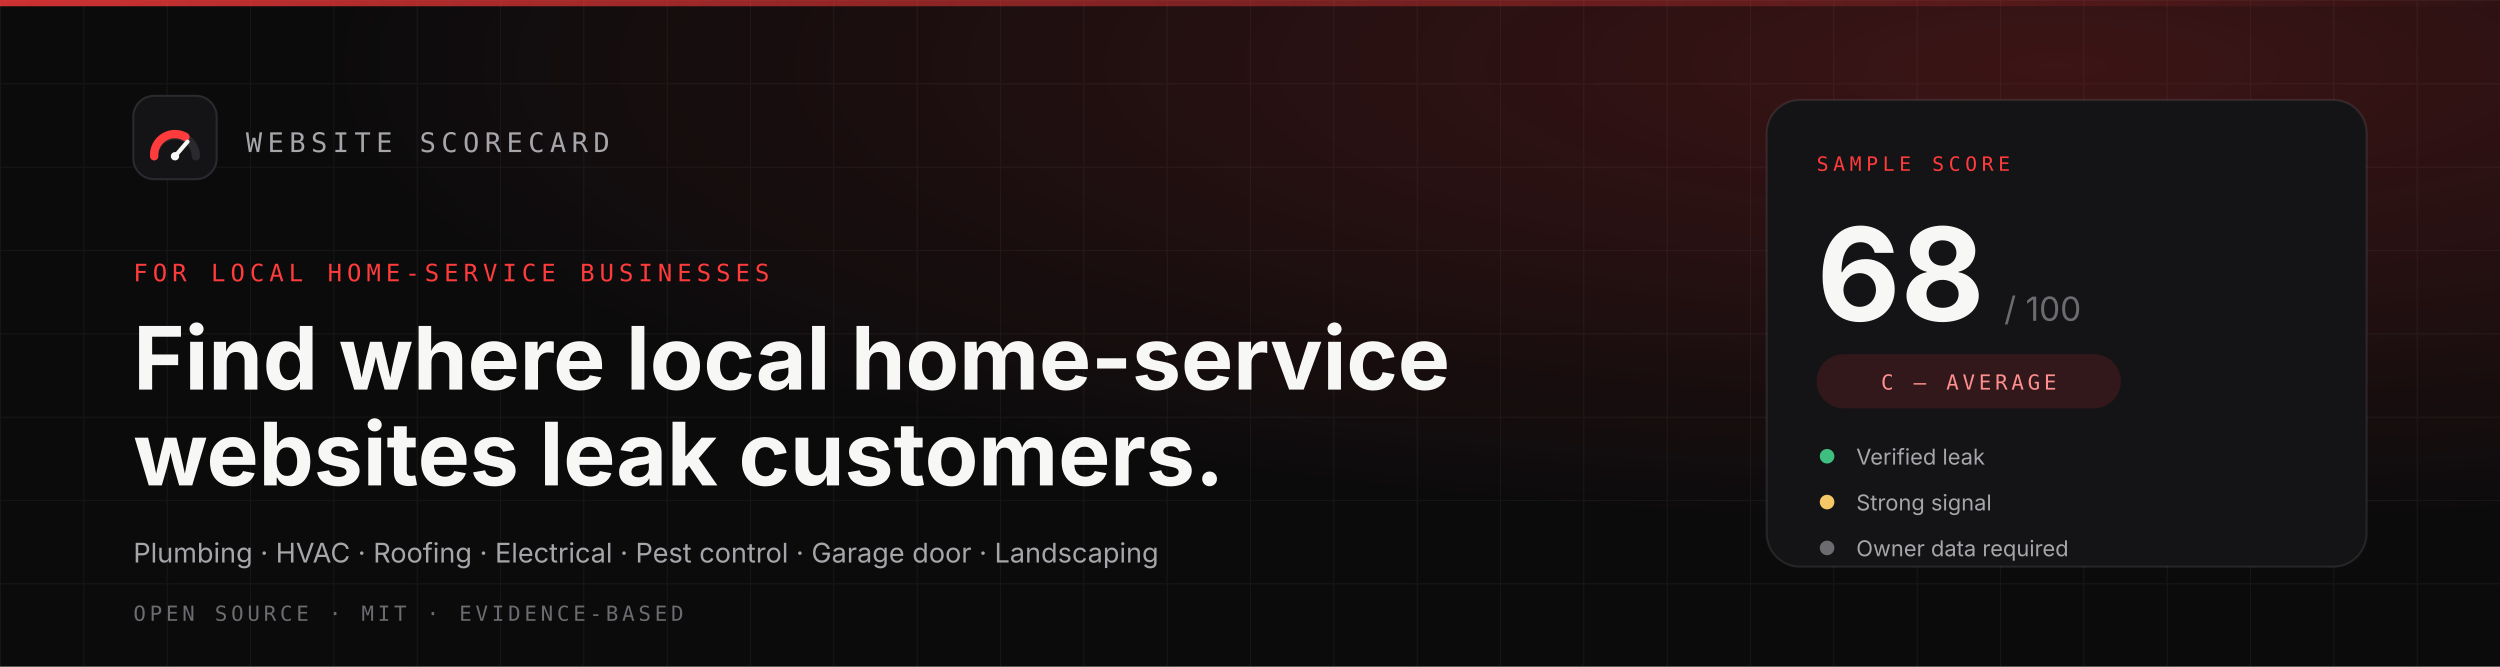
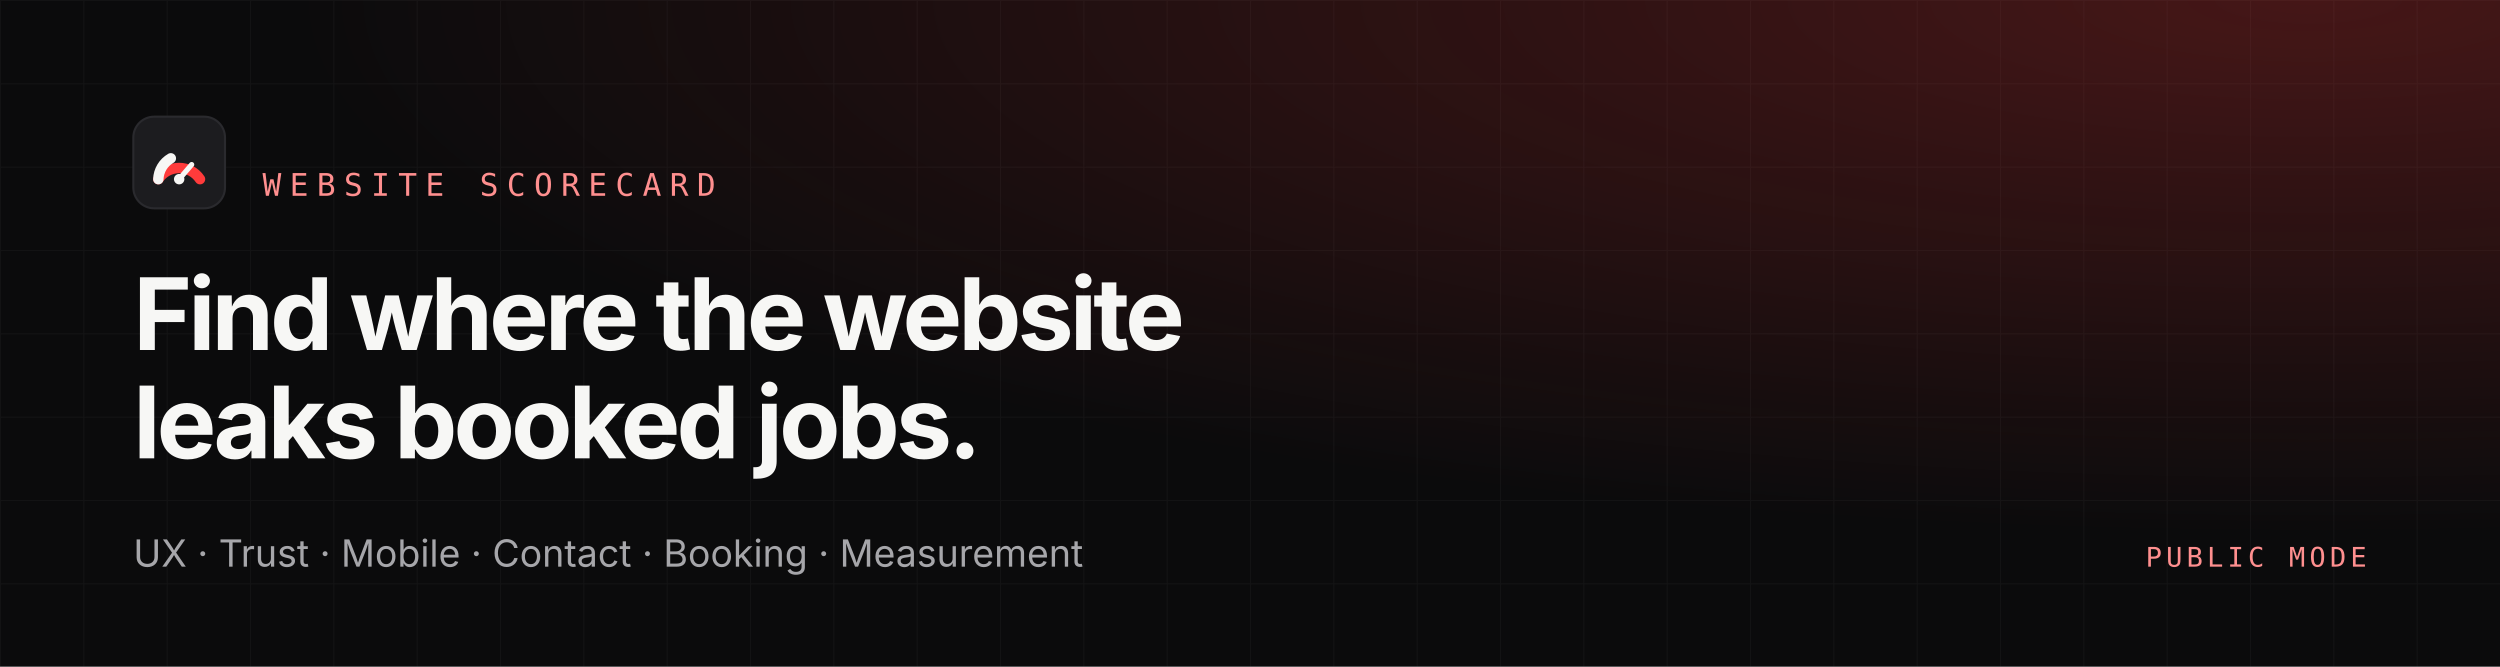
- <svg xmlns="http://www.w3.org/2000/svg" width="1200" height="320" viewBox="0 0 1200 320" role="img" aria-labelledby="bannerTitle bannerDesc">
+ <svg xmlns="http://www.w3.org/2000/svg" width="1200" height="320" viewBox="0 0 1200 320" role="img" aria-labelledby="title">
  <defs>
    <pattern id="grid" width="40" height="40" patternUnits="userSpaceOnUse">
-       <path d="M40 0H0V40" fill="none" stroke="#FFFFFF" stroke-opacity="0.045" stroke-width="1" />
+       <path d="M40 0H0V40" fill="none" stroke="#ffffff" stroke-opacity="0.035" stroke-width="1" />
    </pattern>
-     <radialGradient id="glow" cx="0.82" cy="0.1" r="0.7">
-       <stop offset="0" stop-color="#FF3B3B" stop-opacity="0.20" />
+     <radialGradient id="glow" cx="92%" cy="0%" r="80%">
+       <stop offset="0" stop-color="#FF3B3B" stop-opacity="0.24" />
      <stop offset="1" stop-color="#FF3B3B" stop-opacity="0" />
    </radialGradient>
-     <linearGradient id="rule" x1="0" x2="1">
-       <stop offset="0" stop-color="#FF3B3B" stop-opacity="0.8" />
-       <stop offset="1" stop-color="#FF3B3B" stop-opacity="0" />
-     </linearGradient>
  </defs>
  <rect width="1200" height="320" fill="#0B0B0C" />
  <rect width="1200" height="320" fill="url(#grid)" />
  <rect width="1200" height="320" fill="url(#glow)" />
-   <rect x="0" y="0" width="1200" height="3" fill="url(#rule)" />
-   <g transform="translate(64,46)" aria-hidden="true">
-     <rect width="40" height="40" rx="10" fill="#141416" stroke="#2A2A2E" />
-     <path d="M10 29 A 10 10 0 0 1 30 29" fill="none" stroke="#2A2A2E" stroke-width="4" stroke-linecap="round" />
-     <path d="M10 29 A 10 10 0 0 1 25 19.7" fill="none" stroke="#FF3B3B" stroke-width="4" stroke-linecap="round" />
-     <circle cx="20" cy="29" r="2" fill="#F7F7F5" />
-     <path d="M20 29 L26 22" stroke="#F7F7F5" stroke-width="2" stroke-linecap="round" />
+   <g transform="translate(64 56)">
+     <rect width="44" height="44" rx="10" fill="#1C1C1F" stroke="#2A2A2E" />
+     <path d="M12 30 A 12 12 0 0 1 32 30" fill="none" stroke="#FF3B3B" stroke-width="5" stroke-linecap="round" />
+     <path d="M12 30 A 12 12 0 0 1 18 20" fill="none" stroke="#F7F7F5" stroke-width="5" stroke-linecap="round" />
+     <circle cx="22" cy="30" r="2.5" fill="#F7F7F5" />
+     <path d="M22 30 L28 23" stroke="#F7F7F5" stroke-width="2.5" stroke-linecap="round" />
  </g>
-   <text x="118" y="73" font-family="'IBM Plex Mono','SFMono-Regular',ui-monospace,monospace" font-size="13" letter-spacing="2.6" fill="#A6A6AA">WEBSITE SCORECARD</text>
-   <text x="64" y="135" font-family="'IBM Plex Mono','SFMono-Regular',ui-monospace,monospace" font-size="11.5" letter-spacing="2.4" fill="#FF3B3B">FOR LOCAL HOME-SERVICE BUSINESSES</text>
-   <text x="64" y="187" font-family="'Space Grotesk','Inter',system-ui,-apple-system,'Segoe UI',sans-serif" font-size="42" font-weight="700" fill="#F7F7F5">Find where local home-service</text>
-   <text x="64" y="233" font-family="'Space Grotesk','Inter',system-ui,-apple-system,'Segoe UI',sans-serif" font-size="42" font-weight="700" fill="#F7F7F5">websites leak customers.</text>
-   <text x="64" y="270" font-family="'Inter',system-ui,-apple-system,'Segoe UI',sans-serif" font-size="13" fill="#A6A6AA">Plumbing · HVAC · Roofing · Electrical · Pest control · Garage door · Landscaping</text>
-   <text x="64" y="298" font-family="'IBM Plex Mono','SFMono-Regular',ui-monospace,monospace" font-size="10" letter-spacing="1.8" fill="#6B6B70">OPEN SOURCE · MIT · EVIDENCE-BASED</text>
-   <g>
-     <rect x="848" y="48" width="288" height="224" rx="16" fill="#141416" stroke="#FFFFFF" stroke-opacity="0.09" />
-     <text x="872" y="82" font-family="'IBM Plex Mono','SFMono-Regular',ui-monospace,monospace" font-size="9.5" letter-spacing="2.2" fill="#FF3B3B">SAMPLE SCORE</text>
-     <text x="872" y="154" font-family="'Space Grotesk','Inter',system-ui,sans-serif" font-size="62" font-weight="700" fill="#F7F7F5">68</text>
-     <text x="962" y="154" font-family="'Inter',system-ui,sans-serif" font-size="16" fill="#6B6B70">/ 100</text>
-     <rect x="872" y="170" width="146" height="26" rx="13" fill="#FF3B3B" fill-opacity="0.13" />
-     <text x="945" y="187" text-anchor="middle" font-family="'IBM Plex Mono','SFMono-Regular',ui-monospace,monospace" font-size="10" letter-spacing="1.8" fill="#FF8F8F">C — AVERAGE</text>
-     <g font-family="'Inter',system-ui,sans-serif" font-size="10.5" fill="#A6A6AA">
-       <circle cx="877" cy="219" r="3.5" fill="#3FBF7F" />
-       <text x="891" y="223">Verified leak</text>
-       <circle cx="877" cy="241" r="3.5" fill="#F5C766" />
-       <text x="891" y="245">Strong signal</text>
-       <circle cx="877" cy="263" r="3.5" fill="#6B6B70" />
-       <text x="891" y="267">Owner data required</text>
-     </g>
-   </g>
+   <text x="126" y="94" fill="#FF8F8F" font-family="ui-monospace, SFMono-Regular, Menlo, monospace" font-size="15" letter-spacing="4">WEBSITE SCORECARD</text>
+   <text x="64" y="168" fill="#F7F7F5" font-family="ui-sans-serif, -apple-system, BlinkMacSystemFont, Segoe UI, sans-serif" font-size="48" font-weight="700" letter-spacing="-1.8">Find where the website</text>
+   <text x="64" y="220" fill="#F7F7F5" font-family="ui-sans-serif, -apple-system, BlinkMacSystemFont, Segoe UI, sans-serif" font-size="48" font-weight="700" letter-spacing="-1.8">leaks booked jobs.</text>
+   <text x="64" y="272" fill="#A6A6AA" font-family="ui-sans-serif, -apple-system, BlinkMacSystemFont, Segoe UI, sans-serif" font-size="18" font-weight="400">UX · Trust · Mobile · Contact · Booking · Measurement</text>
+   <text x="1136" y="272" text-anchor="end" fill="#FF8F8F" font-family="ui-monospace, SFMono-Regular, Menlo, monospace" font-size="13" letter-spacing="2">PUBLIC MODE</text>
</svg>
